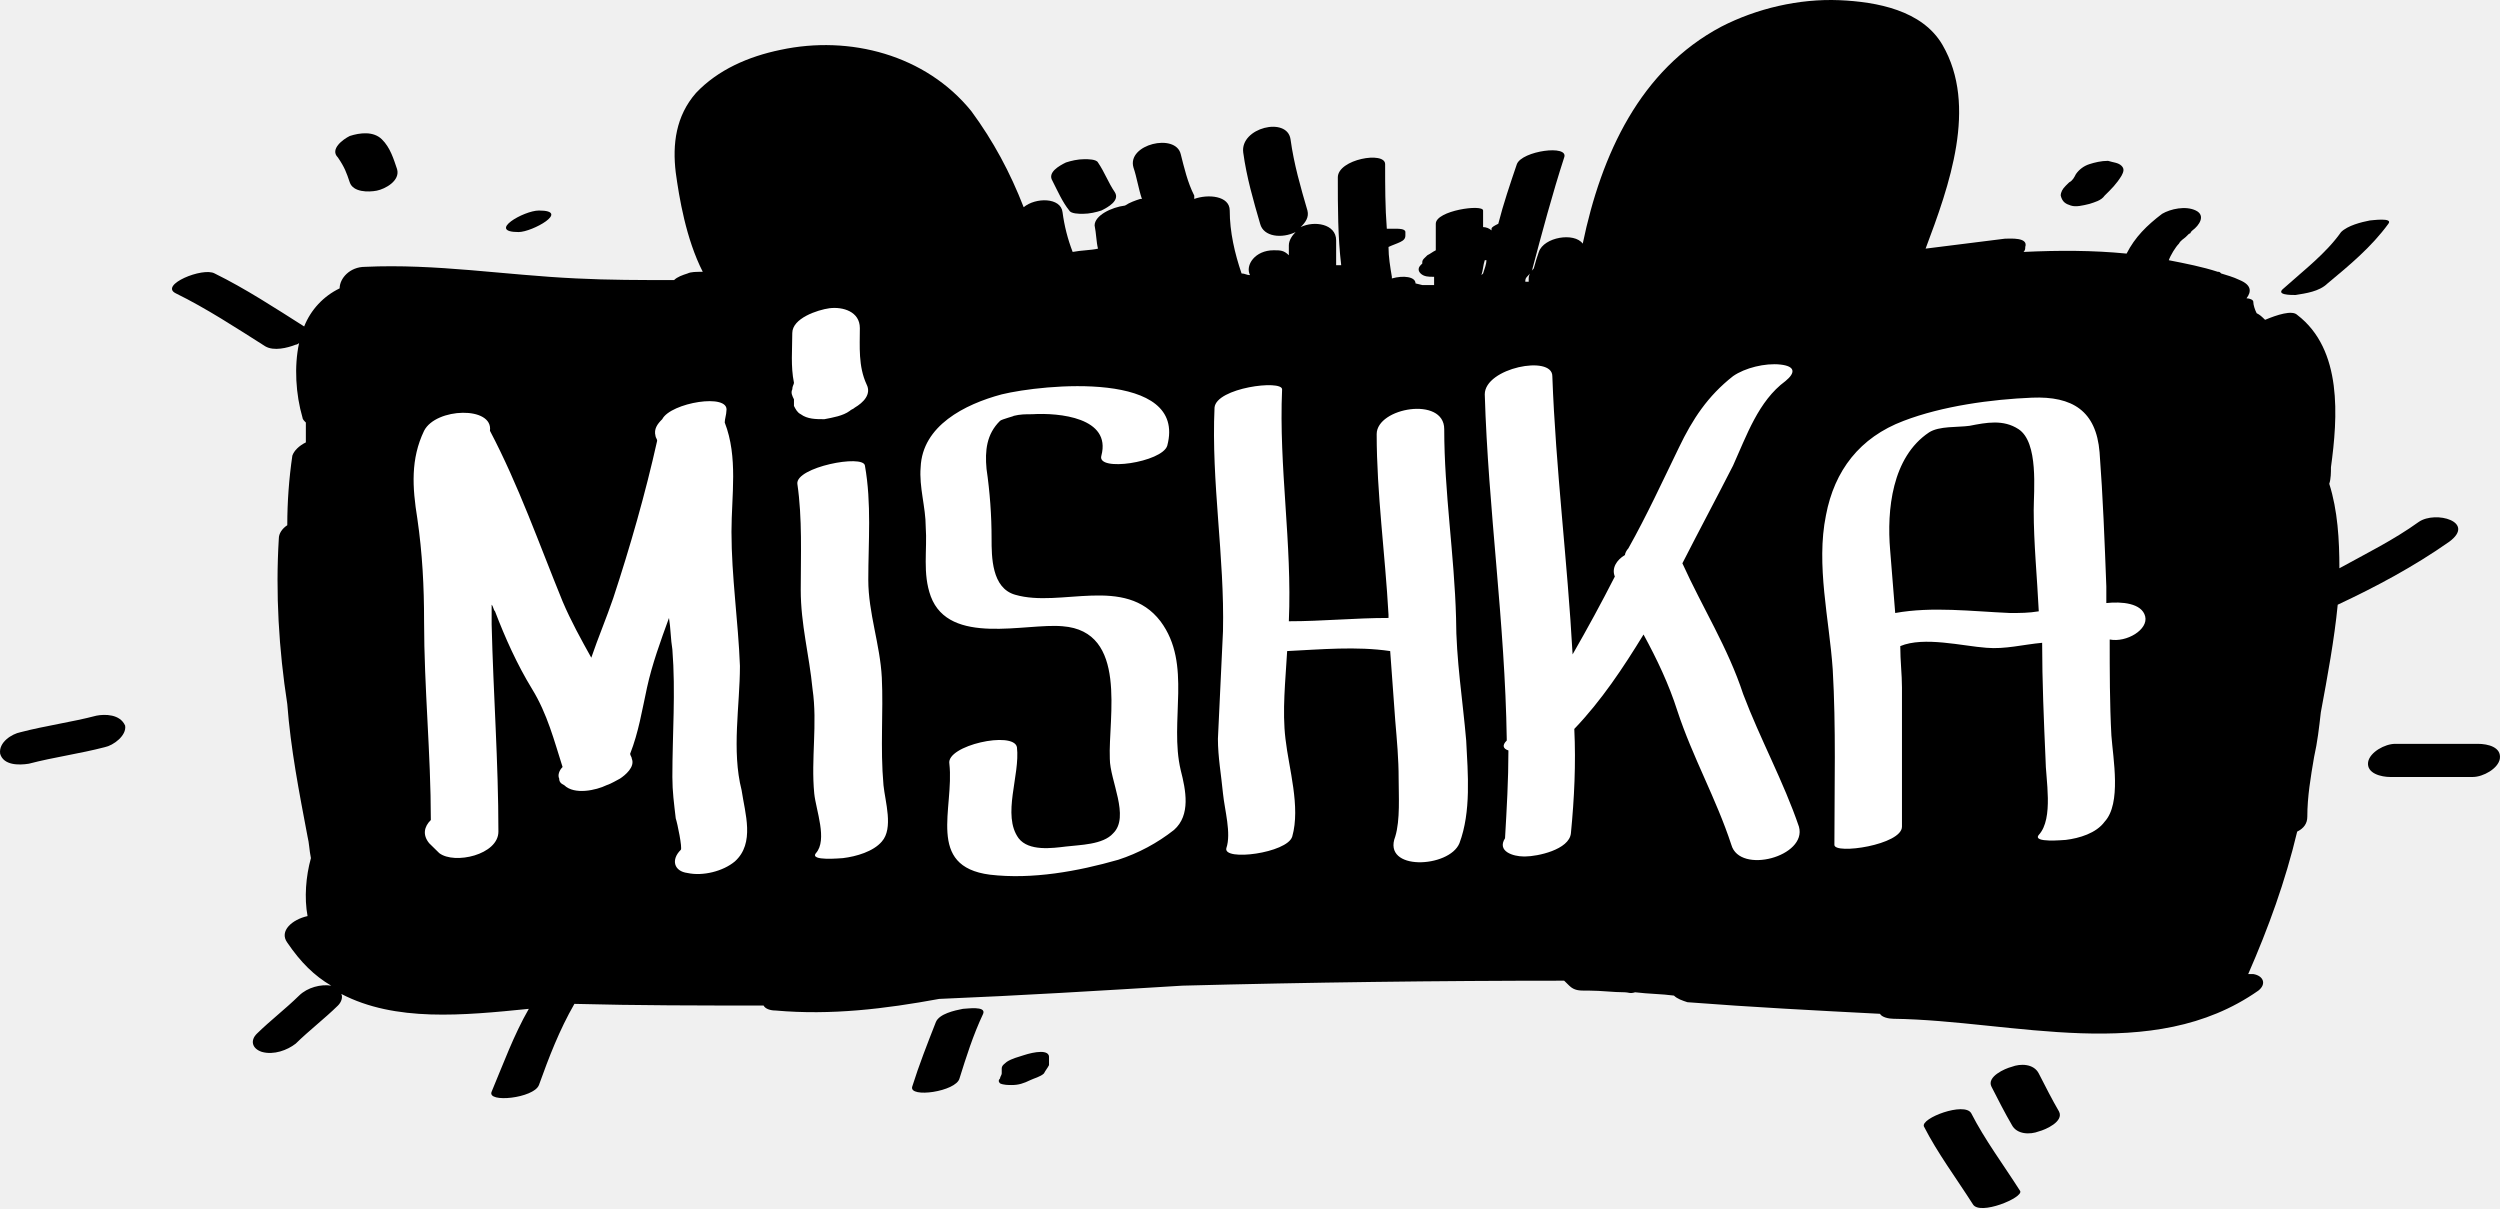
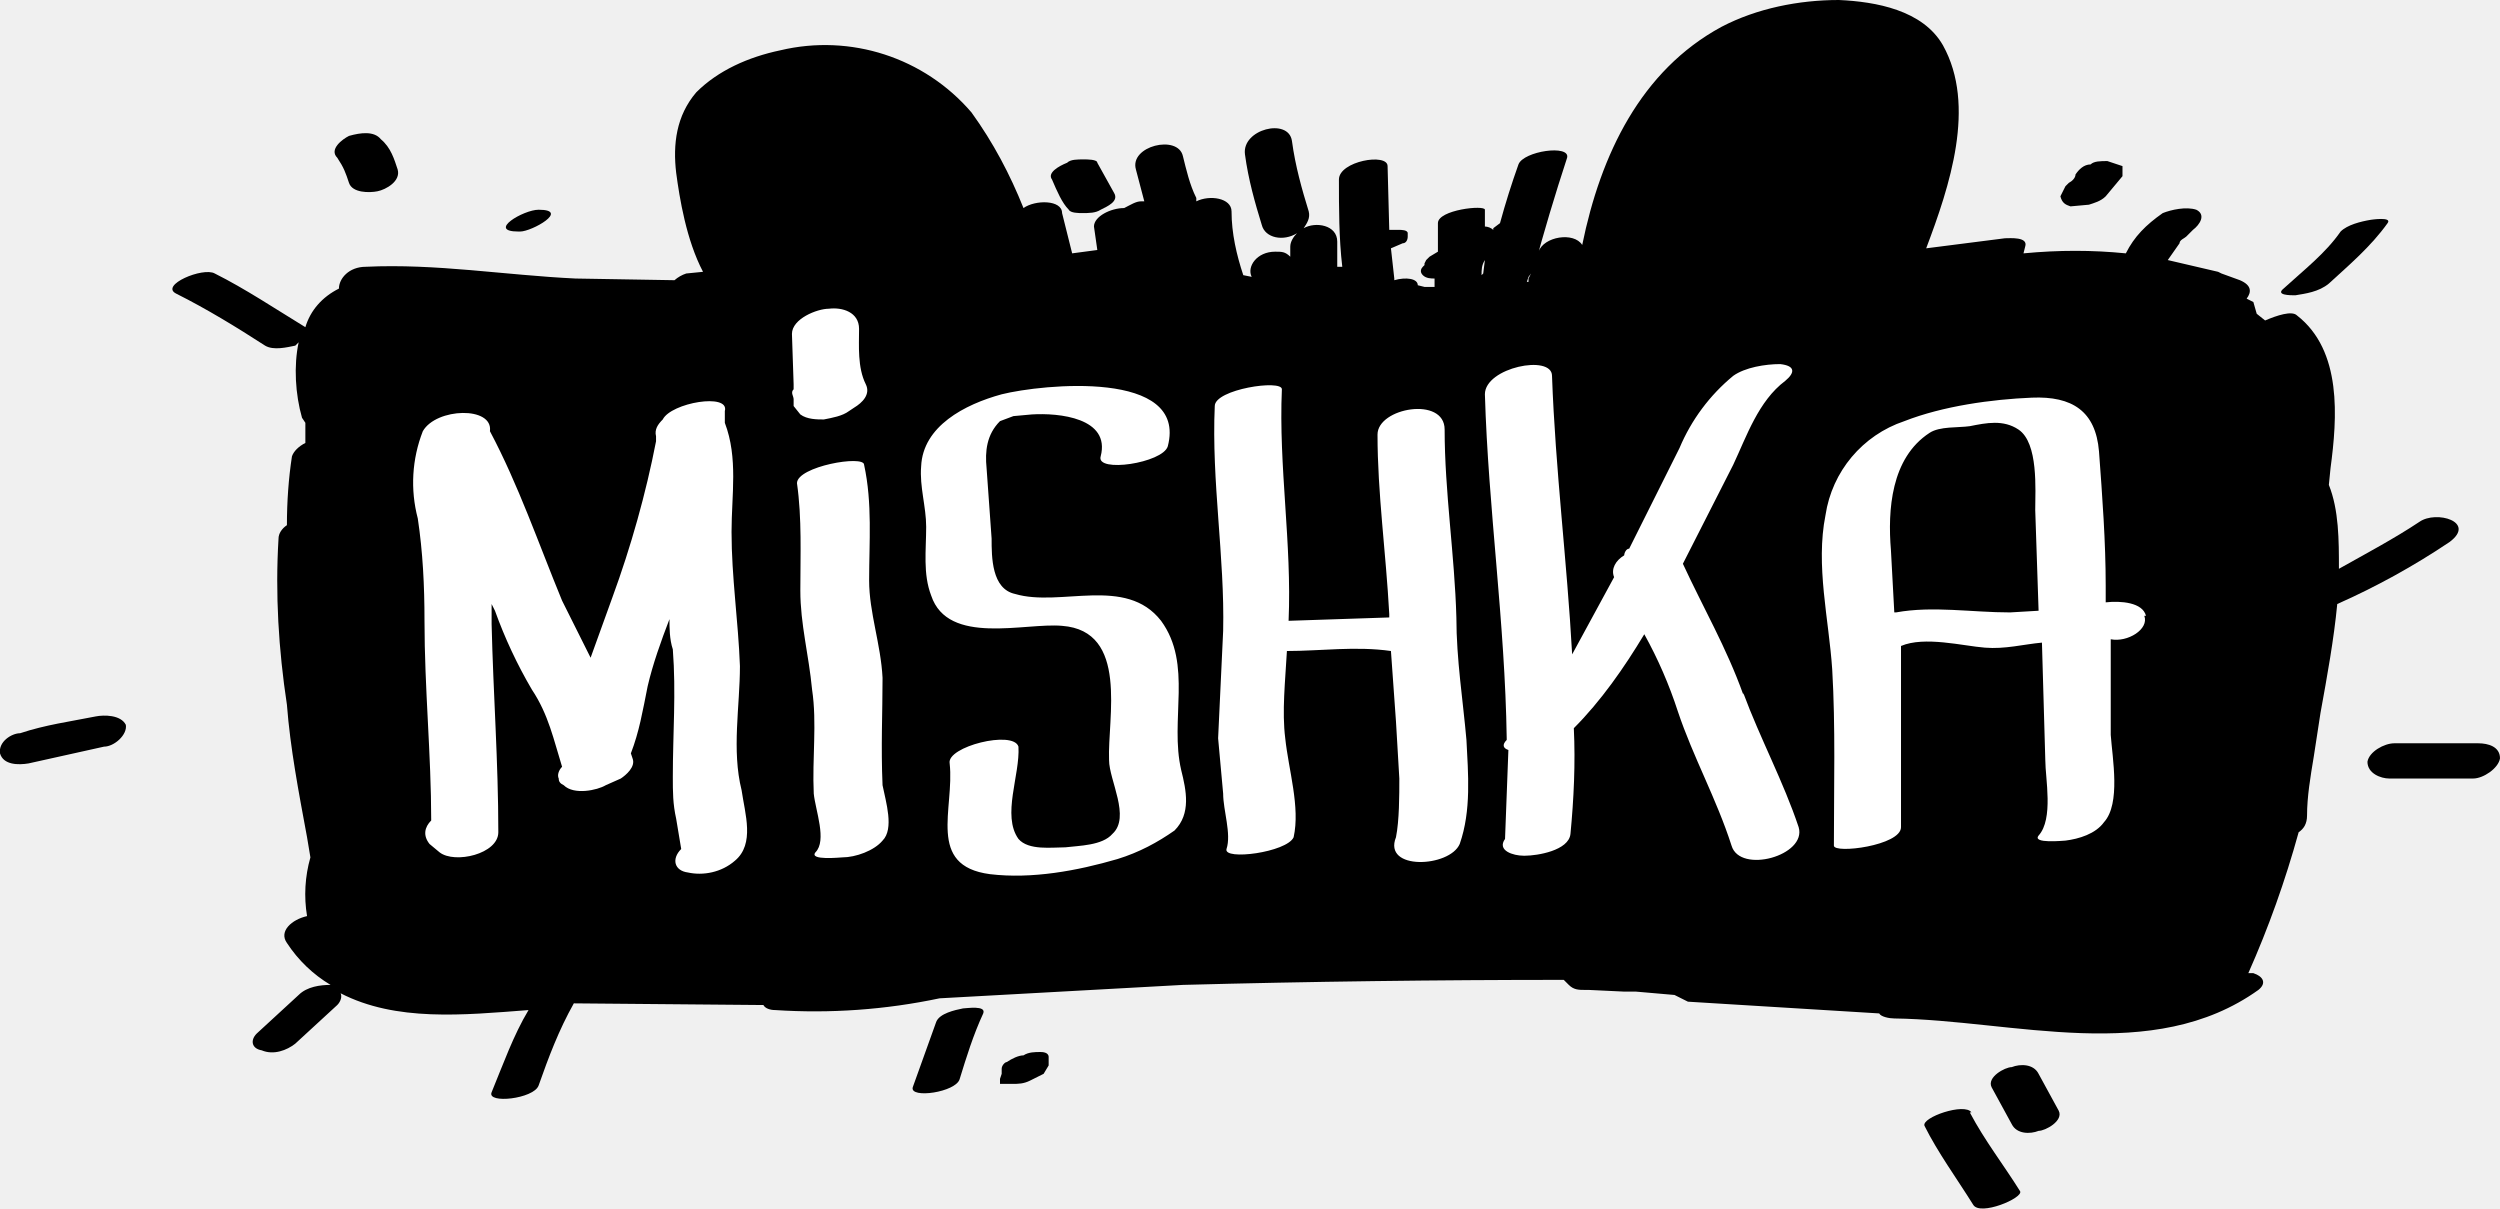
<svg xmlns="http://www.w3.org/2000/svg" width="149" height="72" viewBox="0 0 149 72" fill="none">
-   <path d="M144.16 31.105c-1.51 1.086-3.121 1.876-4.732 2.764 0-1.678-.1-3.455-.604-5.034.101-.296.101-.691.101-.987.403-2.962.705-7.009-2.013-9.082-.302-.296-1.208 0-1.913.296-.201-.197-.302-.296-.503-.395-.101-.197-.201-.493-.201-.69 0-.1-.202-.198-.403-.198.302-.395.302-.79-.403-1.086-.402-.197-.805-.296-1.107-.395-.101-.098-.101-.098-.201-.098-.906-.296-1.913-.494-2.92-.691.101-.296.403-.79.604-.988.101-.197.302-.296.403-.394l.201-.198s.101 0 .101-.098l.101-.1c.402-.295.805-.888.201-1.184-.604-.296-1.51-.099-2.013.198-.906.69-1.611 1.382-2.114 2.369-2.013-.198-4.027-.198-6.141-.099.101-.099.101-.197.101-.296.201-.592-.906-.494-1.208-.494-1.611.198-3.121.395-4.731.593 1.409-3.752 3.12-8.49 1.006-12.142-1.208-2.073-3.925-2.567-6.14-2.665-2.416-.1-4.933.493-7.047 1.58-4.831 2.566-7.147 7.6-8.254 12.93-.503-.69-2.315-.394-2.617.494-.1.296-.202.592-.302.987-.202.198-.302.395-.302.593v.197h-.202c0-.099 0-.198.101-.296.1-.099.201-.198.302-.395.604-2.27 1.208-4.54 1.913-6.713.302-.79-2.517-.394-2.819.395-.403 1.185-.805 2.37-1.107 3.554-.201.099-.403.197-.403.296v.099a.777.777 0 0 0-.503-.198v-.987c0-.395-2.819 0-2.819.79v1.58c-.201.098-.302.197-.503.296l-.201.197c-.101.099-.101.197-.101.197v.1l-.1.098c-.101.098-.202.296 0 .493.2.198.503.198.704.198h.1v.493h-.704l-.403-.098c0-.395-.704-.494-1.41-.296v-.1c-.1-.592-.2-1.184-.2-1.776.2-.099.503-.197.704-.296.202-.099.302-.198.302-.395v-.197c0-.198-.402-.198-.503-.198h-.604c-.1-1.283-.1-2.566-.1-3.85 0-.79-2.82-.296-2.82.79 0 1.777 0 3.554.202 5.232h-.302v-1.48c0-.988-1.309-1.185-2.114-.79.302-.297.503-.593.403-.988-.403-1.382-.806-2.764-1.007-4.244-.201-1.382-3.02-.691-2.819.79.202 1.48.605 2.862 1.007 4.244.201.79 1.309.888 2.114.494-.201.197-.403.493-.403.79v.591c-.302-.296-.503-.296-.906-.296-1.107 0-1.71.889-1.409 1.481-.201 0-.302-.099-.503-.099-.403-1.184-.705-2.467-.705-3.75 0-.89-1.308-.988-2.114-.692v-.197c-.402-.79-.604-1.678-.805-2.468-.302-1.283-3.221-.592-2.819.79.202.592.302 1.283.504 1.875h-.101c-.302.099-.604.198-.906.395-.805.099-1.812.592-1.812 1.185.1.493.1.987.201 1.382-.402.098-1.006.098-1.51.197a10.25 10.25 0 0 1-.603-2.37c-.101-.887-1.611-.887-2.316-.295-.805-2.073-1.812-3.949-3.12-5.726-2.718-3.356-7.248-4.54-11.375-3.652-1.913.395-3.725 1.185-5.034 2.567-1.208 1.382-1.409 3.06-1.208 4.738.202 1.48.604 3.948 1.611 5.923-.403 0-.705 0-.906.098-.302.099-.604.198-.805.395-1.913 0-3.926 0-5.839-.099-4.228-.197-8.355-.888-12.583-.69-.906 0-1.51.69-1.51 1.283a4.267 4.267 0 0 0-2.114 2.27c-1.711-1.086-3.523-2.27-5.335-3.159-.704-.394-3.322.691-2.315 1.185 1.812.888 3.624 2.073 5.335 3.159.503.296 1.309.098 1.812-.099 0 0 .1 0 .201-.099-.302 1.382-.201 3.06.202 4.442 0 .1.1.198.201.297v1.184c-.403.197-.705.494-.805.79a28.728 28.728 0 0 0-.302 4.146c-.302.197-.504.493-.504.79-.201 3.257 0 6.613.504 9.87.201 2.666.704 5.233 1.208 7.898.1.395.1.79.201 1.283-.302 1.086-.403 2.37-.201 3.455-.906.198-1.712.889-1.208 1.58.805 1.184 1.61 1.974 2.617 2.566-.604-.099-1.41.099-1.913.592-.805.79-1.711 1.481-2.516 2.27-.403.395-.302.89.302 1.087.704.197 1.51-.1 2.013-.494.805-.79 1.711-1.48 2.517-2.27.2-.198.302-.494.2-.691 3.222 1.678 7.249 1.283 11.175.888-.906 1.58-1.51 3.258-2.215 4.936-.302.69 2.517.394 2.819-.395.604-1.678 1.208-3.258 2.113-4.837 3.725.099 7.55.099 11.275.099.1.197.403.296.705.296 3.322.296 6.543-.099 9.764-.691 4.832-.198 9.664-.494 14.496-.79 7.55-.197 15.2-.296 22.75-.296l.302.296c.302.296.604.296 1.006.296h.202c.704 0 1.409.099 2.114.099.2 0 .302.099.604 0 .805.099 1.61.099 2.315.197.201.198.503.296.805.395 3.825.296 7.651.494 11.476.691.101.198.503.296.805.296 7.147.099 15.402 2.764 21.744-1.678.503-.395.302-.888-.302-.987h-.302c1.208-2.764 2.214-5.528 2.919-8.49.403-.197.604-.493.604-.888 0-1.184.201-2.369.403-3.553.201-.889.302-1.777.402-2.666.403-2.171.805-4.343 1.007-6.416 2.315-1.086 4.53-2.27 6.644-3.751 1.61-1.185-.806-1.876-1.812-1.185ZM88.392 16.298l-.1.099c.1-.296.1-.592.2-.888h.101c0 .197-.1.493-.201.79Z" fill="#000" />
-   <path d="M63.729 12.547c.1.197.604.197.805.197.403 0 .806-.098 1.108-.197.402-.198 1.107-.593.805-1.086-.403-.592-.604-1.185-1.007-1.777-.1-.197-.604-.197-.805-.197-.403 0-.805.098-1.107.197-.403.198-1.108.592-.806 1.086.302.592.604 1.283 1.007 1.777ZM20.846 10.87c.201.591 1.107.591 1.61.493.504-.1 1.41-.593 1.209-1.284-.202-.592-.403-1.283-.906-1.776-.504-.494-1.309-.395-1.913-.198-.403.198-1.208.79-.705 1.283.403.593.504.889.705 1.481ZM30.912 13.83c.806 0 3.121-1.283 1.208-1.283-.906 0-3.12 1.284-1.208 1.284ZM123.423 12.251c.302.099.705 0 1.107-.098.302-.1.705-.198.906-.494.403-.395.705-.691 1.007-1.185.101-.197.201-.395 0-.592-.201-.197-.503-.197-.805-.296-.403 0-.806.099-1.108.197a1.56 1.56 0 0 0-.805.593c-.101.197-.201.395-.403.493l-.201.198c-.201.197-.302.394-.302.592.101.395.302.493.604.592ZM136.811 17.582c.604-.1 1.409-.198 1.913-.691 1.308-1.086 2.617-2.172 3.623-3.554.302-.395-1.006-.197-1.107-.197-.503.098-1.308.296-1.711.69-.906 1.284-2.215 2.27-3.423 3.357-.503.395.403.395.705.395ZM147.682 44.333h-4.932c-.604 0-1.51.494-1.611 1.086-.1.691.806.889 1.309.889h4.932c.604 0 1.51-.494 1.611-1.086.101-.691-.705-.889-1.309-.889ZM57.387 60.127c-.503.098-1.409.296-1.61.79-.504 1.283-1.007 2.566-1.41 3.85-.2.69 2.618.296 2.82-.494.402-1.283.804-2.567 1.408-3.85.202-.494-1.006-.296-1.208-.296ZM62.018 62.694c-.302 0-.705.098-1.007.197-.302.099-.705.197-1.007.395-.1.099-.301.197-.301.395v.296c0 .099-.101.197-.101.296-.1.099-.1.197 0 .296.201.099.503.099.705.099.402 0 .704-.099 1.107-.296.201-.1.604-.198.805-.395.1-.198.201-.296.302-.494v-.493c0-.297-.403-.297-.503-.297ZM117.483 66.346c-.402-.691-3.019.296-2.818.79.805 1.579 1.912 3.06 2.919 4.639.403.69 3.02-.395 2.819-.79-1.007-1.58-2.114-3.06-2.92-4.64ZM121.51 63.977c-.302-.593-1.107-.593-1.61-.395-.403.099-1.51.592-1.208 1.184.402.79.805 1.58 1.208 2.27.302.593 1.107.593 1.61.396.403-.1 1.51-.593 1.208-1.185-.402-.69-.805-1.48-1.208-2.27ZM5.746 42.654c-1.51.395-3.02.593-4.53.987-.503.1-1.308.593-1.207 1.284.2.69 1.107.69 1.71.592 1.51-.395 3.02-.592 4.53-.987.504-.099 1.31-.691 1.209-1.283-.302-.691-1.208-.691-1.712-.593Z" fill="#000" />
-   <path d="M44.1 39.692c-.101-2.665-.504-5.33-.504-7.996 0-2.171.403-4.442-.402-6.515 0-.197.1-.493.1-.69.202-1.087-3.322-.494-3.825.493-.302.296-.503.592-.403.987 0 .099.101.198.101.296-.705 3.159-1.61 6.318-2.617 9.378-.403 1.184-.906 2.37-1.309 3.554-.604-1.086-1.208-2.172-1.711-3.357-1.41-3.455-2.617-6.91-4.329-10.167.202-1.48-3.22-1.382-3.926 0-.805 1.678-.704 3.356-.402 5.232.302 2.073.402 4.047.402 6.12 0 3.948.403 7.897.403 11.846-.403.394-.503.888-.1 1.382l.603.592c.906.69 3.524.099 3.524-1.284 0-4.145-.302-8.193-.403-12.339V36.04c.1.099.1.296.201.395.604 1.58 1.309 3.158 2.215 4.64.906 1.48 1.308 3.06 1.812 4.639-.202.197-.302.493-.202.69 0 .198.101.297.302.395.604.593 1.913.297 2.517 0 .302-.098.604-.296.805-.394.302-.198.906-.691.705-1.185 0-.099-.1-.197-.1-.296.503-1.283.704-2.566 1.006-3.949.302-1.382.805-2.764 1.309-4.145.1.592.1 1.283.201 1.875.201 2.567 0 5.034 0 7.601 0 .888.1 1.58.201 2.468.101.296.403 1.777.302 1.875-.604.593-.402 1.284.403 1.382.906.198 2.114-.098 2.819-.69 1.208-1.087.604-2.863.402-4.245-.604-2.37-.1-5.035-.1-7.404ZM52.556 40.384c-.101-1.974-.806-3.85-.806-5.824 0-2.27.202-4.54-.201-6.811-.1-.691-4.127.098-4.027 1.085.302 2.073.202 4.245.202 6.318 0 2.073.503 3.85.704 5.923.302 2.073-.1 4.146.101 6.219.1.987.805 2.764.1 3.554-.402.493 1.51.296 1.611.296.806-.099 1.812-.395 2.316-.987.704-.79.2-2.37.1-3.357-.201-2.27 0-4.343-.1-6.416ZM69.165 37.028c-2.114-2.764-5.94-.79-8.657-1.58-1.41-.395-1.41-2.27-1.41-3.356 0-1.382-.1-2.764-.301-4.146-.101-1.086 0-2.073.805-2.863.1-.098.906-.296.805-.296.403-.099.705-.099 1.108-.099 1.61-.098 4.73.198 4.127 2.468-.302.987 3.624.395 3.926-.592 1.208-4.54-7.45-3.652-9.865-3.06-2.215.592-4.732 1.875-4.832 4.343-.101 1.185.302 2.37.302 3.554.1 1.382-.202 2.764.302 4.146 1.107 2.961 5.637 1.58 7.851 1.777 3.926.296 2.718 5.429 2.819 7.897 0 1.283 1.208 3.455.201 4.442-.604.69-2.013.69-2.818.79-.806.098-2.215.296-2.819-.494-1.007-1.382.1-3.751-.1-5.43-.202-.986-4.228-.098-4.027.988.302 2.665-1.41 6.12 2.416 6.614 2.517.296 5.234-.198 7.65-.889a10.758 10.758 0 0 0 3.322-1.777c1.007-.888.705-2.369.403-3.553-.705-2.962.705-6.318-1.208-8.884ZM86.781 36.83c-.1-3.751-.705-7.502-.705-11.253 0-1.975-4.026-1.284-4.026.296 0 3.553.503 7.107.705 10.76v.197c-2.014 0-3.926.197-5.94.197.202-4.64-.604-9.18-.402-13.82 0-.592-3.926-.098-4.027 1.086-.201 4.442.604 8.885.504 13.327-.101 2.171-.202 4.244-.302 6.416 0 1.086.2 2.172.302 3.258.1.987.503 2.369.2 3.257-.2.79 3.625.296 3.927-.69.503-1.778-.202-4.048-.403-5.825-.201-1.678 0-3.455.1-5.232 2.014-.098 4.128-.296 6.141 0l.302 4.146c.1 1.185.202 2.27.202 3.455 0 .987.1 2.468-.202 3.455-.805 2.073 3.222 1.876 3.826.395.704-1.876.503-4.146.402-6.12-.201-2.37-.604-4.837-.604-7.305ZM103.894 41.371c-.906-2.764-2.416-5.133-3.624-7.798 1.007-1.974 2.013-3.85 3.02-5.824.805-1.777 1.51-3.85 3.121-5.035.604-.493.604-.888-.302-.987-.906-.099-2.114.198-2.819.691-1.51 1.185-2.416 2.567-3.221 4.245-1.007 2.073-1.913 4.047-3.02 6.021-.1.099-.202.297-.202.395-.503.296-.805.79-.603 1.283-.806 1.58-1.611 3.06-2.517 4.64-.302-5.528-1.007-11.056-1.208-16.584 0-1.283-4.027-.493-4.027 1.086.202 6.811 1.208 13.622 1.31 20.532v.1c-.303.295-.202.493.1.591 0 1.777-.1 3.455-.202 5.232-.503.79.504 1.086 1.108 1.086h.1c.705 0 2.618-.395 2.718-1.382.202-2.073.302-4.146.202-6.219 1.61-1.678 2.919-3.652 4.127-5.627.805 1.481 1.51 2.962 2.013 4.541.906 2.764 2.315 5.232 3.221 7.996.504 1.777 4.53.691 4.027-1.086-.906-2.665-2.315-5.232-3.322-7.897ZM127.852 36.732c-.201-.79-1.409-.889-2.315-.79v-.987c-.1-2.666-.201-5.33-.402-7.996-.202-2.468-1.611-3.356-4.027-3.258-2.416.1-5.335.494-7.651 1.382-2.617.988-4.127 2.962-4.63 5.627-.604 2.962.201 6.219.403 9.18.201 3.455.1 7.009.1 10.464 0 .592 4.027 0 4.027-1.086v-8.292c0-.79-.101-1.58-.101-2.468 1.409-.592 3.725 0 5.134.1 1.107.098 2.215-.198 3.322-.297 0 2.27.101 4.64.201 6.91 0 1.185.504 3.554-.402 4.54-.403.494 1.51.297 1.61.297.806-.099 1.812-.395 2.316-1.086 1.006-1.086.503-3.751.402-5.133-.101-1.876-.101-3.85-.101-5.725 1.007.197 2.316-.593 2.114-1.382Zm-14.898-.198c-.101-1.283-.201-2.468-.302-3.751-.201-2.37.101-5.528 2.315-7.009.604-.395 1.712-.296 2.416-.395 1.007-.197 2.014-.394 2.92.198 1.208.79.906 3.652.906 4.837 0 1.974.201 3.948.302 6.021-.604.1-1.108.1-1.712.1-2.315-.1-4.63-.396-6.845 0ZM49.133 24.984c.503-.098 1.107-.197 1.51-.493.1-.099.201-.099.302-.198.503-.296 1.006-.79.704-1.382-.503-1.085-.402-2.27-.402-3.356 0-.987-1.007-1.283-1.812-1.184-.705.098-2.215.592-2.215 1.48 0 .987-.1 1.975.1 2.962 0 .098-.1.197-.1.395-.1.197 0 .394.1.592v.395c.102.197.202.395.404.493.402.296.906.296 1.409.296Z" fill="#fff" />
+   <path d="M144.2 31.1c-1.5 1-3.2 1.9-4.8 2.8 0-1.7 0-3.5-.6-5l.1-1c.4-3 .7-7-2-9.1-.3-.3-1.2 0-1.9.3l-.5-.4-.2-.7-.4-.2c.3-.4.3-.8-.4-1.1l-1.1-.4-.2-.1-3-.7.7-1c0-.2.3-.3.4-.4l.2-.2.2-.2c.4-.3.8-.9.2-1.2-.6-.2-1.5 0-2 .2-1 .7-1.7 1.4-2.2 2.4-2-.2-4-.2-6.1 0l.1-.4c.2-.6-.9-.5-1.2-.5l-4.7.6c1.4-3.7 3-8.5 1-12.1-1.2-2.1-4-2.6-6.2-2.7-2.4 0-4.9.5-7 1.6-4.8 2.6-7.2 7.6-8.3 13-.5-.8-2.3-.5-2.6.4l-.3 1-.3.6v.2H91l.1-.3.3-.4a131 131 0 0 1 2-6.7c.2-.8-2.6-.4-2.9.4a48 48 0 0 0-1.1 3.5l-.4.3v.1a.8.8 0 0 0-.5-.2v-1c0-.3-2.8 0-2.8.8V15l-.5.3-.2.2-.1.2v.1l-.1.1c-.1.1-.2.3 0 .5s.5.2.7.2v.5h-.6l-.4-.1c0-.4-.7-.5-1.4-.3v-.1l-.2-1.8.7-.3c.2 0 .3-.2.3-.4v-.2c0-.2-.4-.2-.5-.2h-.6l-.1-3.8c0-.8-2.9-.3-2.9.8 0 1.7 0 3.5.2 5.2h-.3v-1.5c0-1-1.3-1.2-2-.8.2-.3.4-.6.3-1-.4-1.3-.8-2.7-1-4.2-.2-1.4-3-.7-2.8.8.2 1.5.6 2.9 1 4.2.2.8 1.3 1 2.1.5-.2.2-.4.5-.4.8v.6c-.3-.3-.5-.3-.9-.3-1.1 0-1.7.9-1.4 1.5l-.5-.1c-.4-1.2-.7-2.5-.7-3.8 0-.8-1.3-1-2.1-.6v-.2c-.4-.8-.6-1.7-.8-2.5-.3-1.3-3.2-.6-2.8.8l.5 1.9H68c-.3 0-.6.2-1 .4-.8 0-1.8.5-1.8 1.1l.2 1.4-1.5.2-.6-2.4c0-.8-1.6-.8-2.3-.3-.8-2-1.8-3.9-3.1-5.7A11.5 11.5 0 0 0 46.5 3c-1.9.4-3.7 1.2-5 2.5-1.2 1.4-1.4 3.1-1.2 4.8.2 1.5.6 4 1.6 5.9l-1 .1a2 2 0 0 0-.7.4l-5.9-.1c-4.2-.2-8.3-.9-12.5-.7-1 0-1.6.7-1.6 1.3-1 .5-1.7 1.3-2 2.3-1.8-1.1-3.6-2.3-5.4-3.2-.7-.4-3.3.7-2.3 1.2 1.8.9 3.6 2 5.3 3.1.5.3 1.3.1 1.8 0l.2-.2c-.3 1.4-.2 3.1.2 4.5l.2.3v1.2c-.4.2-.7.5-.8.8-.2 1.3-.3 2.7-.3 4.1-.3.2-.5.5-.5.8-.2 3.3 0 6.6.5 9.9.2 2.6.7 5.2 1.2 7.9l.2 1.2a8 8 0 0 0-.2 3.5c-.9.2-1.7.9-1.2 1.6a8 8 0 0 0 2.6 2.5c-.6 0-1.4.1-1.9.6l-2.5 2.3c-.4.4-.3.9.3 1 .7.3 1.5 0 2-.4l2.5-2.3c.2-.2.3-.5.2-.7 3.3 1.7 7.3 1.3 11.2 1-.9 1.5-1.5 3.2-2.2 4.9-.3.7 2.5.4 2.8-.4.6-1.7 1.2-3.3 2.1-4.9l11.3.1c.1.2.4.3.7.3a36 36 0 0 0 9.8-.7l14.5-.8c7.5-.2 15.2-.3 22.7-.3l.3.3c.3.3.6.3 1 .3h.2l2.1.1h.7l2.3.2.8.4 11.4.7c.1.2.6.3.9.3 7.1.1 15.4 2.8 21.7-1.7.5-.4.3-.8-.3-1h-.3c1.2-2.7 2.2-5.5 3-8.4.3-.2.5-.5.5-1 0-1.1.2-2.3.4-3.5l.4-2.6c.4-2.2.8-4.4 1-6.5a44 44 0 0 0 6.7-3.7c1.6-1.2-.8-1.9-1.8-1.2ZM88.4 16.3l-.1.1c0-.3 0-.6.2-.9l-.1.8Z" fill="#000" />
+   <path d="M63.7 12.5c.1.2.6.2.8.2.4 0 .8 0 1.1-.2.4-.2 1.1-.5.8-1l-1-1.8c0-.2-.6-.2-.8-.2-.4 0-.8 0-1 .2-.5.2-1.2.6-.9 1 .3.7.6 1.4 1 1.8ZM20.8 10.9c.2.6 1.2.6 1.7.5.5-.1 1.4-.6 1.2-1.3-.2-.6-.4-1.3-1-1.8-.4-.5-1.2-.4-1.9-.2-.4.2-1.2.8-.7 1.3.4.6.5.9.7 1.5ZM31 13.8c.7 0 3-1.3 1.1-1.3-.9 0-3.1 1.3-1.2 1.3ZM123.4 12.3l1.1-.1c.3-.1.7-.2 1-.5l1-1.2v-.6l-.9-.3c-.4 0-.8 0-1 .2-.4 0-.7.3-.9.6 0 .2-.2.4-.4.5l-.2.2-.3.6c.1.4.3.5.6.6ZM136.8 17.6c.6-.1 1.4-.2 2-.7 1.2-1.1 2.5-2.2 3.5-3.6.3-.4-1-.2-1-.2-.6.1-1.4.3-1.8.7-.9 1.3-2.2 2.3-3.4 3.4-.5.4.4.4.7.4ZM147.7 44.3h-5c-.6 0-1.5.5-1.6 1.1 0 .7.8 1 1.3 1h5c.6 0 1.5-.6 1.6-1.2 0-.7-.7-.9-1.3-.9ZM57.4 60.1c-.5.1-1.4.3-1.6.8l-1.4 3.9c-.2.7 2.6.3 2.8-.5.4-1.3.8-2.6 1.4-3.9.2-.5-1-.3-1.2-.3ZM62 62.7c-.3 0-.7 0-1 .2-.3 0-.7.2-1 .4-.1 0-.3.2-.3.4v.3l-.1.3v.3h.7c.4 0 .7 0 1.1-.2l.8-.4.3-.5V63c0-.3-.4-.3-.5-.3ZM117.5 66.3c-.4-.6-3 .3-2.8.8.8 1.6 1.9 3.1 2.9 4.7.4.7 3-.4 2.8-.8-1-1.6-2.1-3-3-4.7ZM121.5 64c-.3-.6-1.1-.6-1.6-.4-.4 0-1.5.6-1.2 1.2l1.2 2.2c.3.6 1.1.6 1.6.4.4 0 1.5-.6 1.2-1.2l-1.2-2.2ZM5.7 42.7c-1.5.3-3 .5-4.5 1-.5 0-1.3.5-1.2 1.2.2.7 1.1.7 1.7.6l4.5-1c.6 0 1.4-.7 1.3-1.3-.3-.6-1.3-.6-1.8-.5Z" fill="#000" />
+   <path d="M44.1 39.7c-.1-2.7-.5-5.3-.5-8 0-2.2.4-4.4-.4-6.5v-.7c.3-1.1-3.2-.5-3.7.5-.3.3-.5.6-.4 1v.3c-.6 3.1-1.5 6.3-2.6 9.3l-1.3 3.6-1.7-3.4c-1.4-3.4-2.6-6.9-4.3-10.1.2-1.5-3.2-1.4-4 0a8.4 8.4 0 0 0-.3 5.2c.3 2 .4 4 .4 6.1 0 4 .4 8 .4 11.9-.4.4-.5.9-.1 1.4l.6.5c.9.7 3.5.1 3.5-1.2 0-4.2-.3-8.2-.4-12.4V36l.2.4a28 28 0 0 0 2.2 4.7c1 1.5 1.3 3 1.8 4.6-.2.2-.3.5-.2.7 0 .2.1.3.3.4.6.6 2 .3 2.5 0l.9-.4c.3-.2.9-.7.7-1.2l-.1-.3c.5-1.3.7-2.5 1-4 .3-1.3.8-2.7 1.3-4 0 .5 0 1.2.2 1.8.2 2.6 0 5 0 7.6 0 .9 0 1.6.2 2.5l.3 1.8c-.6.6-.4 1.3.4 1.4.9.2 2 0 2.8-.7 1.2-1 .6-2.8.4-4.2-.6-2.4-.1-5-.1-7.4ZM52.6 40.4c-.1-2-.8-3.9-.8-5.8 0-2.3.2-4.6-.3-6.9 0-.6-4 .1-4 1.1.3 2.1.2 4.3.2 6.4 0 2 .5 3.8.7 5.9.3 2 0 4.1.1 6.2.1 1 .8 2.8.1 3.5-.4.5 1.5.3 1.6.3.8 0 1.9-.4 2.4-1 .7-.7.2-2.3 0-3.3-.1-2.3 0-4.3 0-6.4ZM69.2 37c-2.1-2.7-6-.8-8.7-1.6-1.4-.3-1.4-2.2-1.4-3.3l-.3-4.2c-.1-1 0-2 .8-2.8l.8-.3 1.1-.1c1.6-.1 4.7.2 4.1 2.5-.3 1 3.7.4 4-.6 1.2-4.6-7.5-3.7-9.9-3.1-2.2.6-4.7 1.9-4.8 4.3-.1 1.2.3 2.4.3 3.6 0 1.4-.2 2.8.3 4.1 1 3 5.6 1.6 7.8 1.8 4 .3 2.7 5.5 2.8 8 0 1.2 1.3 3.4.2 4.4-.6.7-2 .7-2.8.8-.8 0-2.2.2-2.8-.5-1-1.4.1-3.8 0-5.5-.3-1-4.3 0-4.1 1 .3 2.7-1.4 6.1 2.4 6.6 2.5.3 5.2-.2 7.6-.9 1.3-.4 2.4-1 3.4-1.7 1-1 .7-2.4.4-3.6-.7-3 .7-6.3-1.2-8.9ZM86.8 36.8c-.1-3.7-.7-7.5-.7-11.2 0-2-4-1.3-4 .3 0 3.5.5 7 .7 10.7v.2l-6 .2c.2-4.6-.6-9.2-.4-13.8 0-.6-4 0-4 1-.2 4.5.6 9 .5 13.4l-.3 6.4.3 3.3c0 1 .5 2.4.2 3.3-.2.7 3.6.2 4-.7.4-1.8-.3-4-.5-5.9-.2-1.6 0-3.4.1-5.2 2 0 4.1-.3 6.2 0l.3 4.2.2 3.4c0 1 0 2.5-.2 3.5-.8 2 3.2 1.8 3.8.4.7-2 .5-4.2.4-6.2-.2-2.3-.6-4.8-.6-7.3ZM103.9 41.4c-1-2.8-2.4-5.2-3.6-7.8l3-5.9c.8-1.7 1.5-3.8 3.1-5 .6-.5.6-.9-.3-1-.9 0-2.1.2-2.8.7a11.2 11.2 0 0 0-3.2 4.3l-3 6c-.2 0-.3.3-.3.4-.5.3-.8.8-.6 1.3L93.7 39c-.3-5.5-1-11-1.2-16.6 0-1.3-4-.5-4 1.1.2 6.8 1.2 13.6 1.3 20.5v.1c-.3.3-.2.5.1.6l-.2 5.3c-.5.7.5 1 1.1 1h.1c.7 0 2.6-.3 2.7-1.3.2-2.1.3-4.2.2-6.3 1.6-1.6 3-3.6 4.2-5.6a26 26 0 0 1 2 4.6c.9 2.7 2.3 5.2 3.2 8 .5 1.7 4.5.6 4-1.1-.9-2.7-2.3-5.3-3.3-8ZM127.9 36.7c-.2-.8-1.5-.9-2.4-.8v-1c0-2.6-.2-5.3-.4-8-.2-2.4-1.6-3.3-4-3.2-2.4.1-5.3.5-7.6 1.4a7 7 0 0 0-4.7 5.6c-.6 3 .2 6.2.4 9.2.2 3.4.1 7 .1 10.5 0 .5 4 0 4-1.1V38.5c1.4-.6 3.7 0 5 .1 1.2.1 2.3-.2 3.4-.3l.2 7c0 1.1.5 3.5-.4 4.5-.4.5 1.5.3 1.6.3.8-.1 1.8-.4 2.3-1.1 1-1.1.5-3.8.4-5.2v-5.7c1 .2 2.3-.6 2-1.4Zm-15-.2-.2-3.7c-.2-2.4 0-5.5 2.3-7 .6-.4 1.7-.3 2.4-.4 1-.2 2-.4 2.9.2 1.2.8 1 3.6 1 4.8l.2 6-1.7.1c-2.3 0-4.6-.4-6.8 0ZM49.1 25c.5-.1 1.1-.2 1.5-.5l.3-.2c.5-.3 1-.8.7-1.4-.5-1-.4-2.3-.4-3.3s-1-1.3-1.8-1.2c-.7 0-2.2.6-2.2 1.5l.1 3v.3c-.2.2 0 .4 0 .6v.4l.4.5c.4.3 1 .3 1.4.3Z" fill="#fff" />
</svg>
